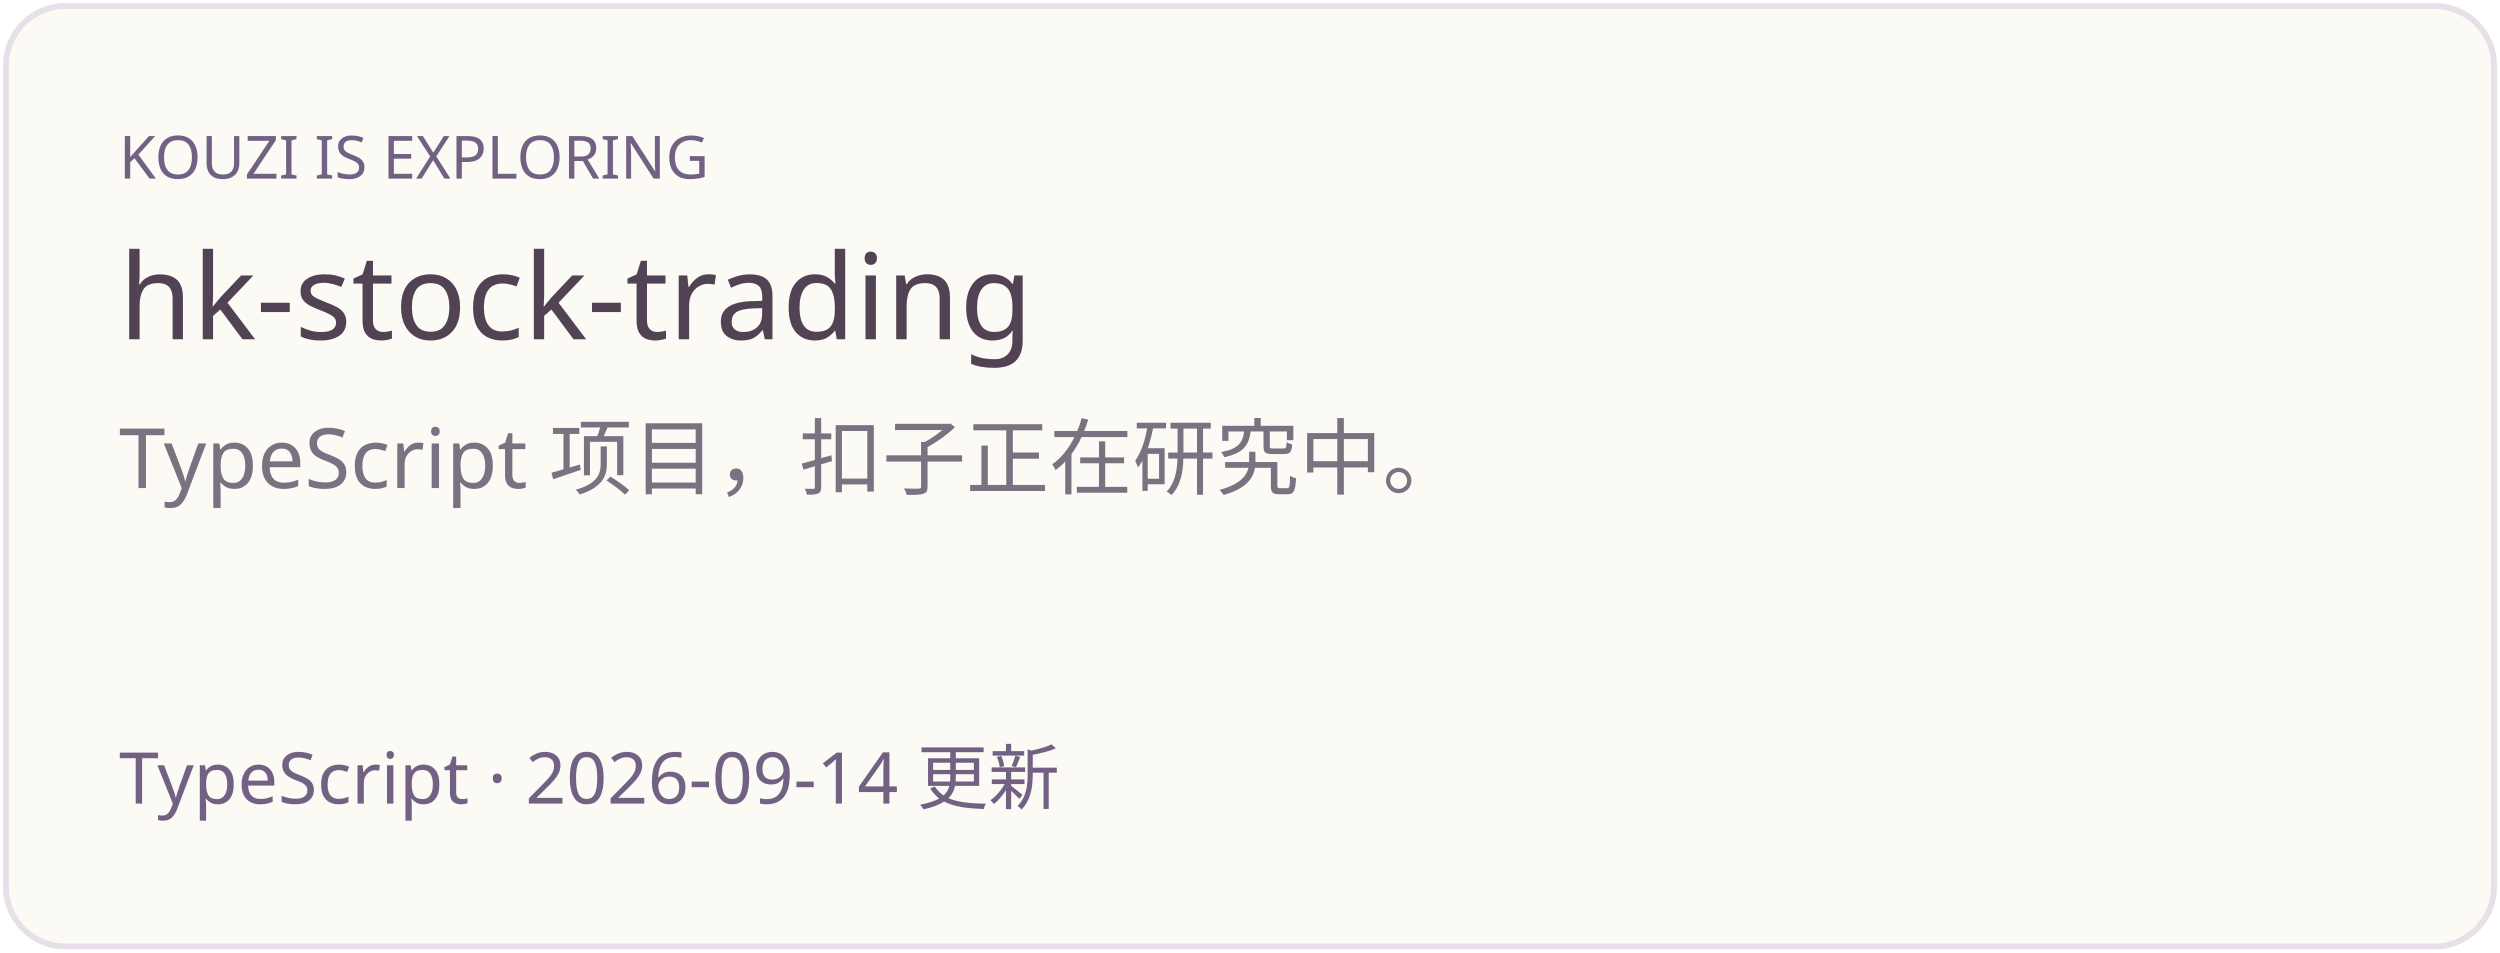
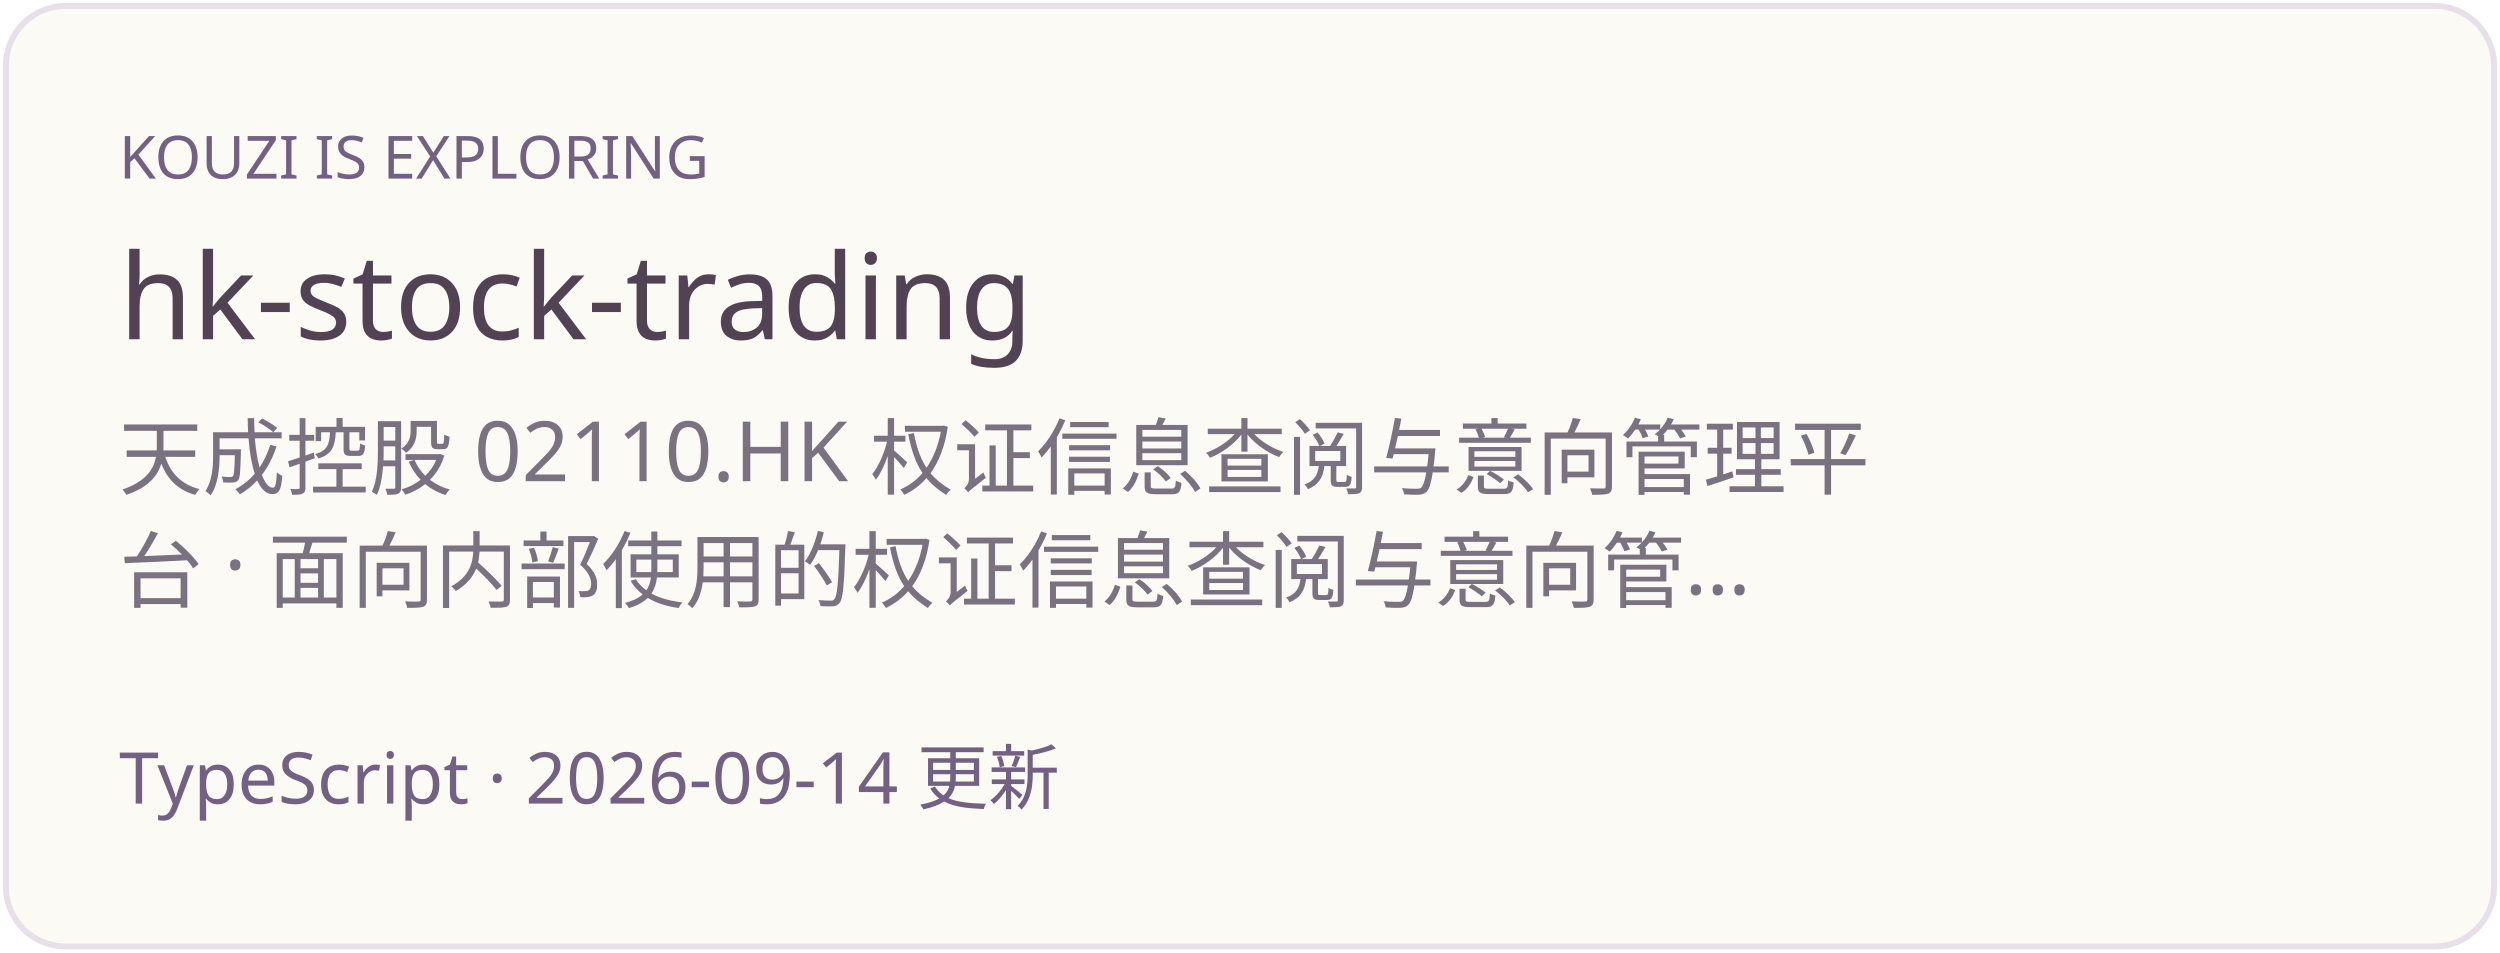
<svg xmlns="http://www.w3.org/2000/svg" width="420" height="160" viewBox="0 0 420 160" role="img">
  <rect x="1" y="1" width="418" height="158" rx="10" fill="#fcfaf5" stroke="#e7e0e8" />
  <text x="20" y="30" fill="#736184" font-size="10" font-family="Segoe UI,Microsoft YaHei,sans-serif">KOUZI IS EXPLORING</text>
  <text x="20" y="57" fill="#514354" font-size="20" font-family="Segoe UI,Microsoft YaHei,sans-serif">hk-stock-trading</text>
-   <text x="20" y="82" fill="#7a7280" font-size="14" font-family="Segoe UI,Microsoft YaHei,sans-serif">TypeScript 项目，扣子正在研究中。</text>
+   <text x="20" y="82" fill="#7a7280" font-size="14" font-family="Segoe UI,Microsoft YaHei,sans-serif">天成控股 02110.HK 权证信息查阅与意向管理平</text>
+   <text x="20" y="101" fill="#7a7280" font-size="14" font-family="Segoe UI,Microsoft YaHei,sans-serif">台 · 面向内部使用的权证信息查阅与意向管…</text>
  <text x="20" y="135" fill="#736184" font-size="12" font-family="Segoe UI,Microsoft YaHei,sans-serif">TypeScript · 2026-09-14 更新</text>
</svg>
